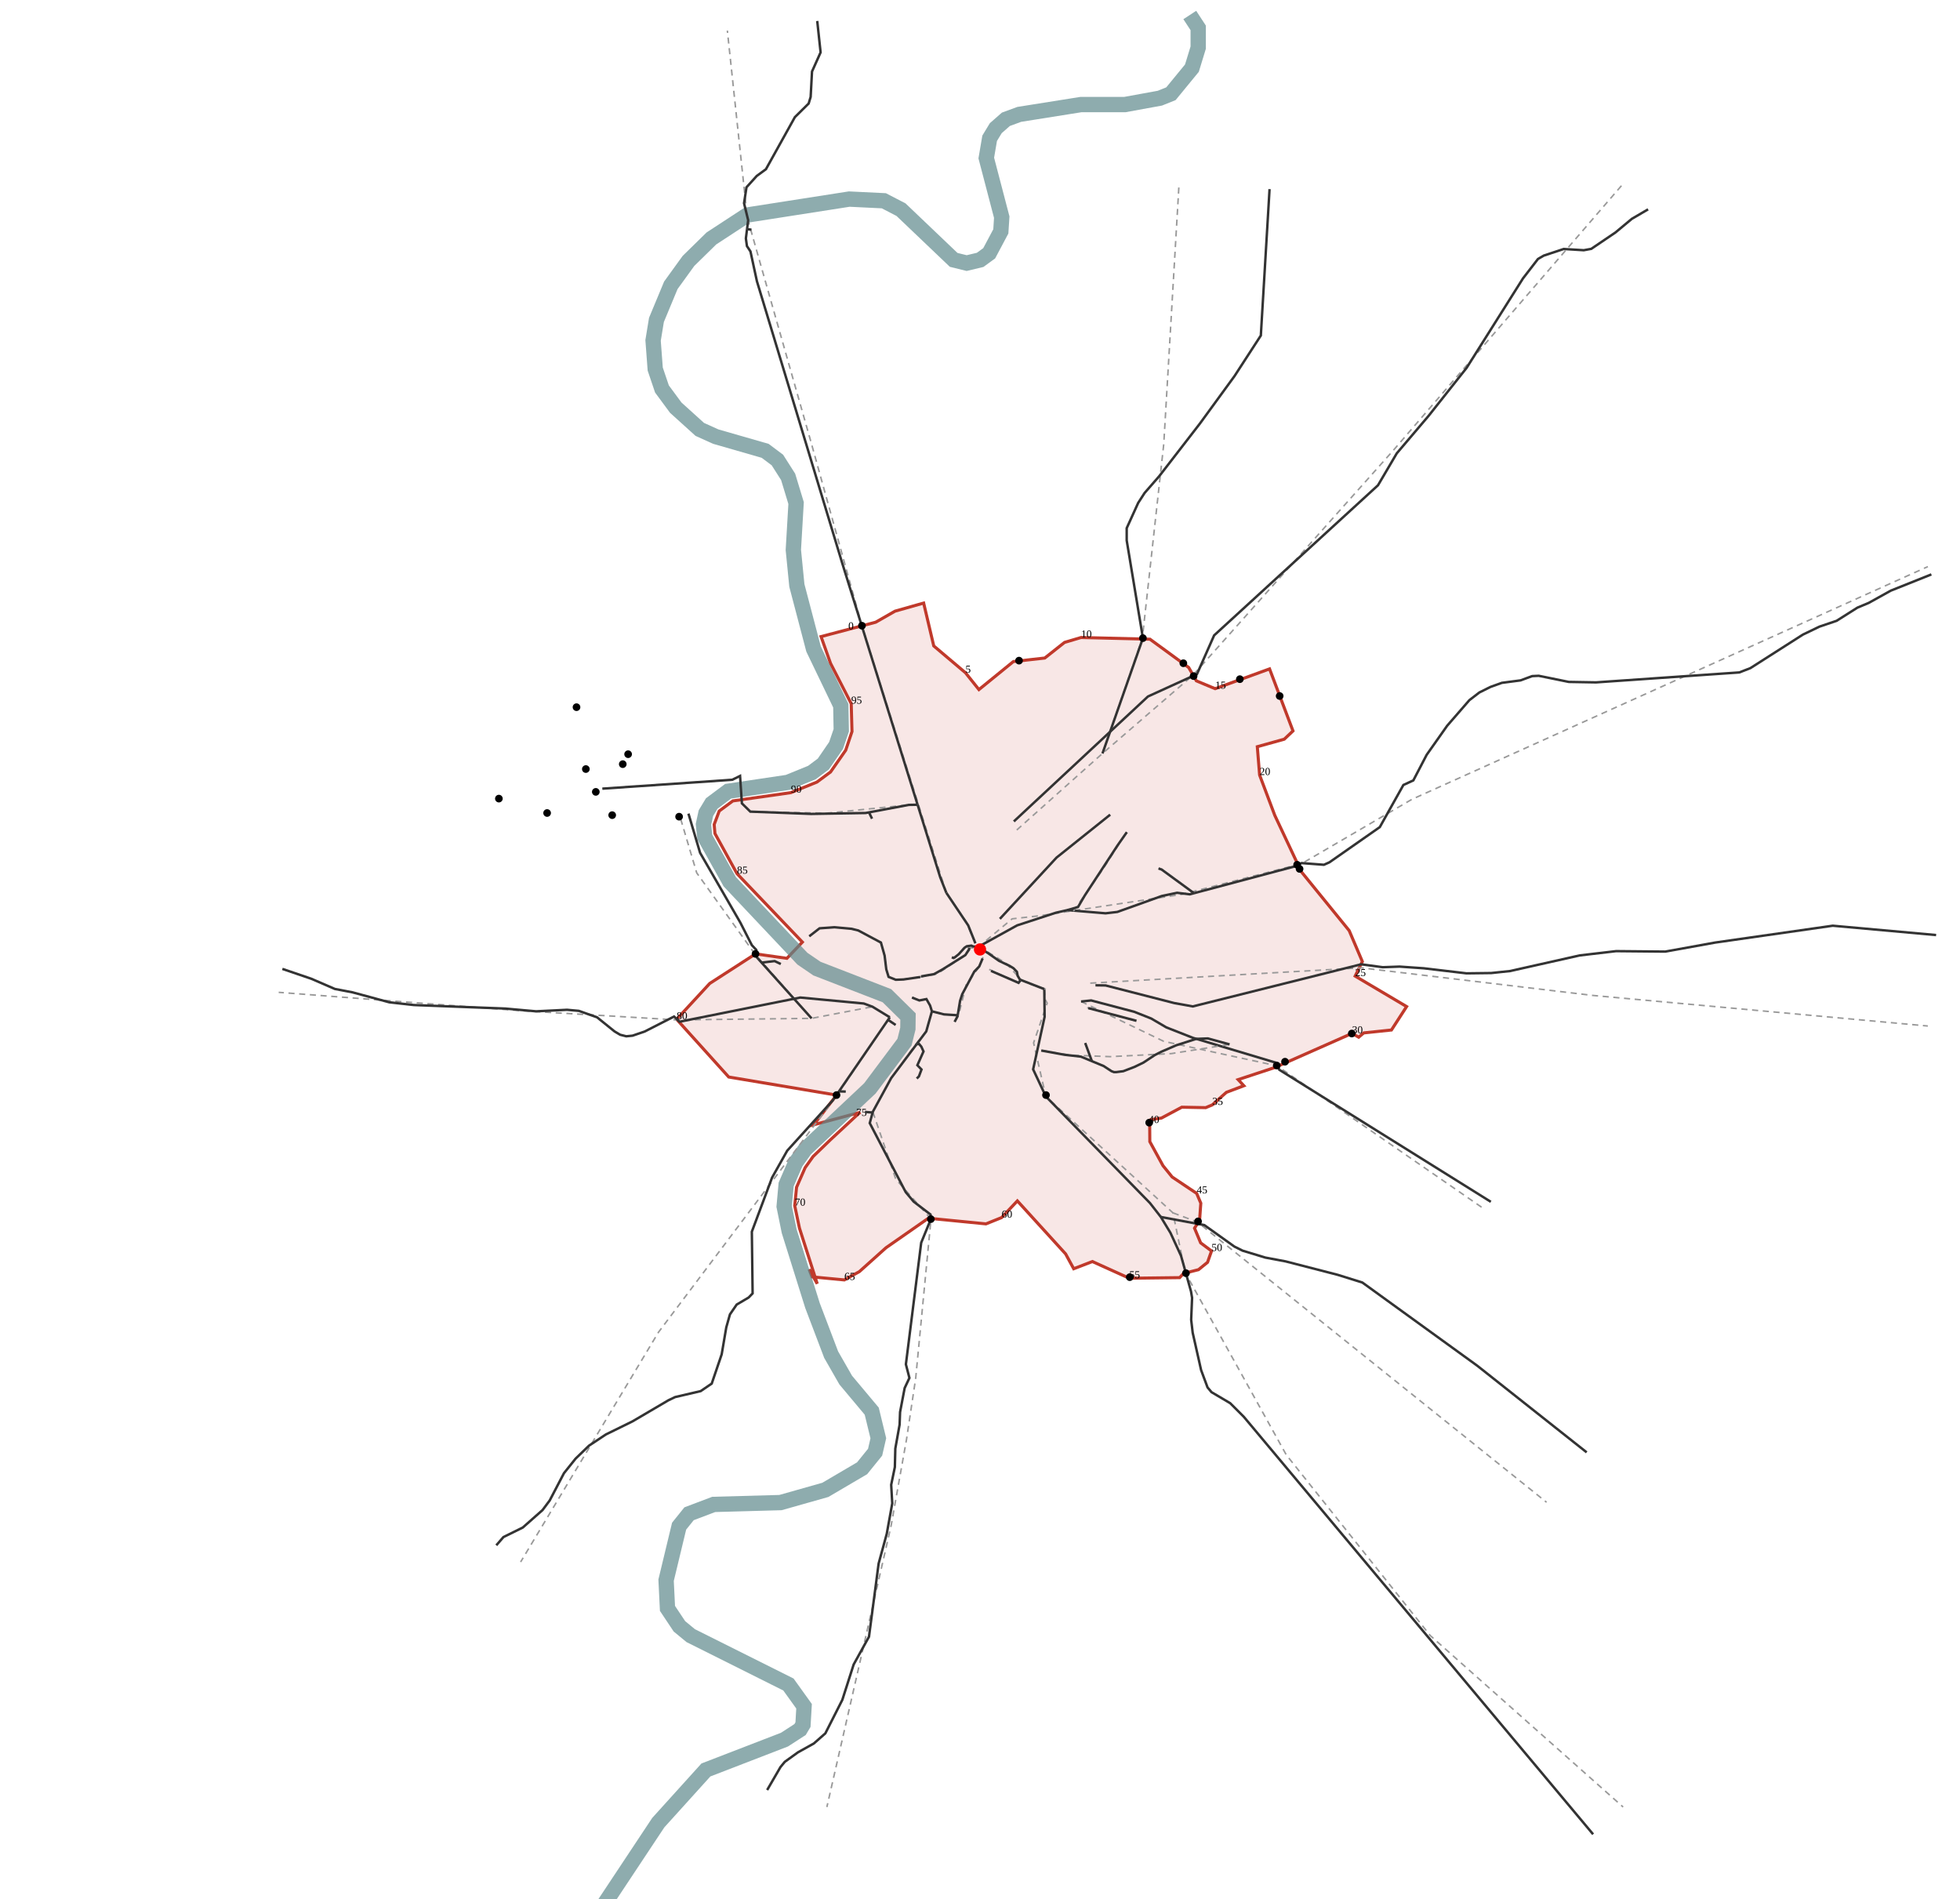
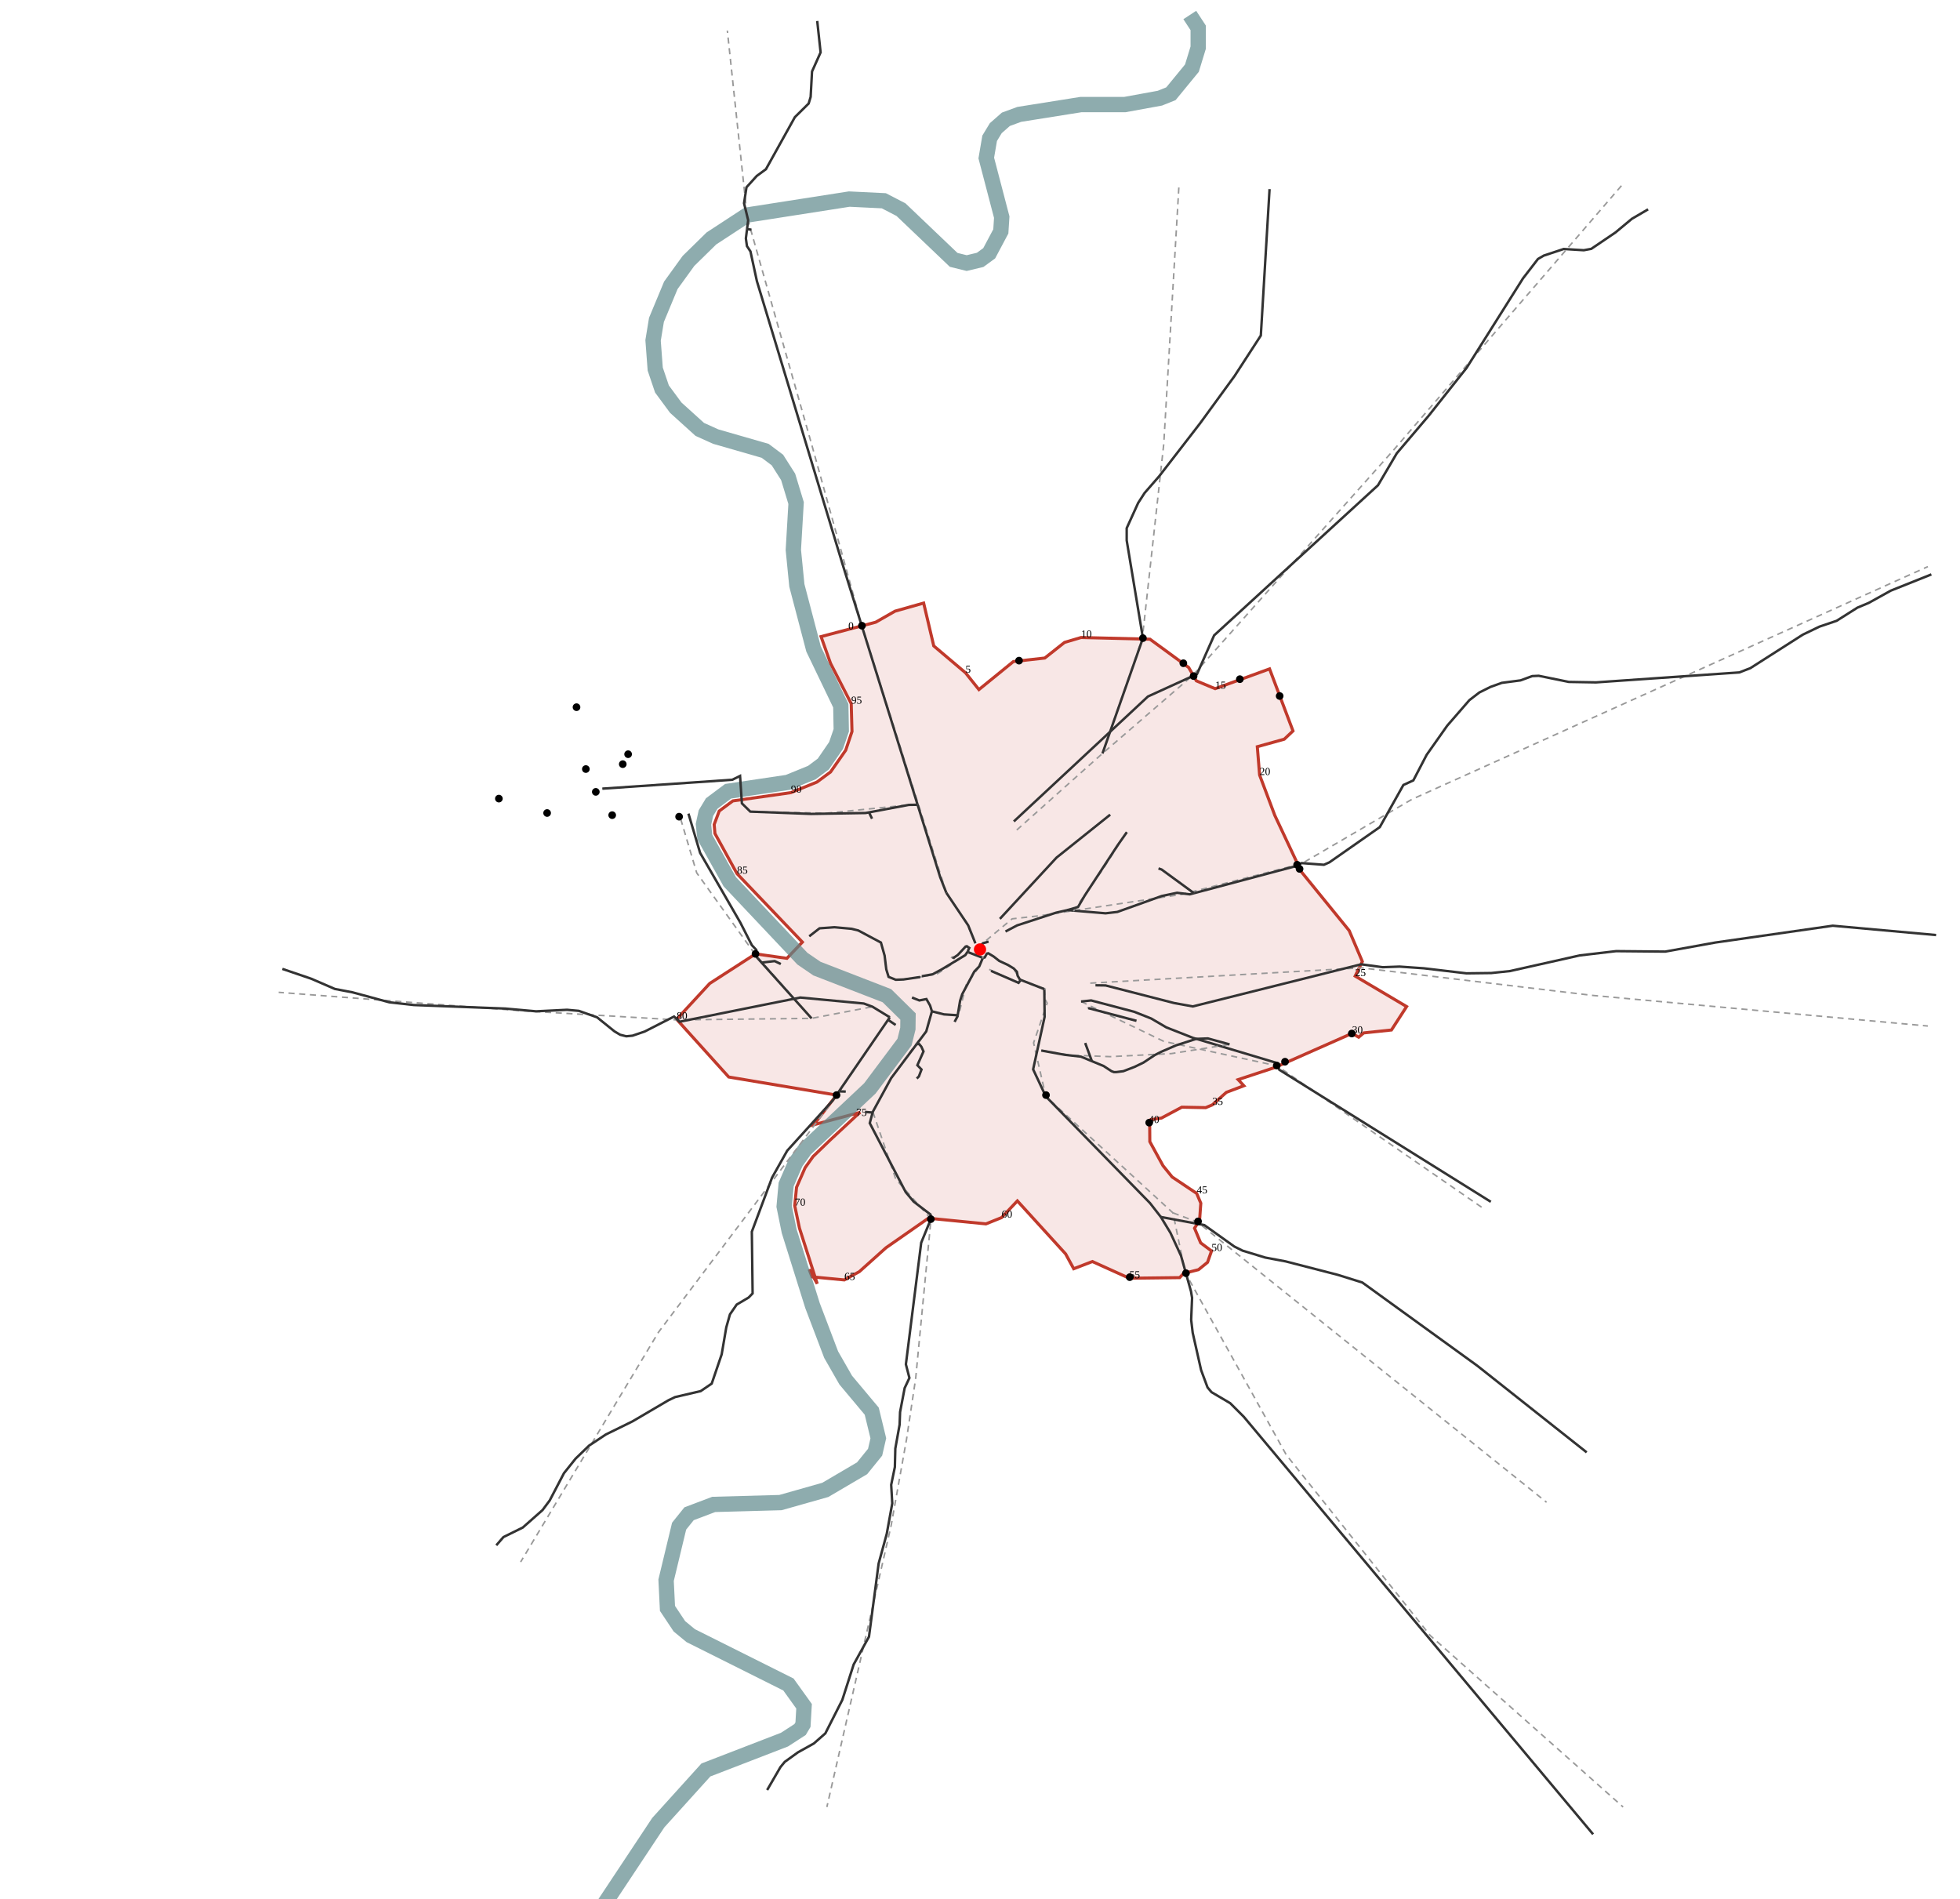
<svg xmlns="http://www.w3.org/2000/svg" viewBox="-640 -620 1280 1240" style="background:#f4ecdc">
  <polygon points="-86,-209 -68.1,-213.7 -55.5,-220.9 -36.8,-226.2 -30.2,-198.2 -9.5,-180.7 -0.7,-169.7 21.8,-188 42.3,-190.3 55.2,-200.5 66,-203.7 111,-202.6 136.3,-184.1 141.3,-175.4 151.1,-171.3 153.6,-170.3 189.1,-183.2 204.4,-142.7 198.7,-137.3 181.1,-132.4 182.6,-113.9 192.5,-87.6 209.8,-50.8 241.1,-12.3 249.7,7.9 245,17.4 278.6,37.3 268.7,52.6 250.6,54.5 247.3,57.3 243,54.8 192.8,77 168.6,85 172.3,89 160.9,93.3 151.7,101.5 147.4,103.3 131.8,103 118.5,110.1 111.4,111.2 110.1,113.3 110.8,111.2 110.9,125.5 119.5,141.2 125.5,148.6 141.5,159.3 144.2,165.7 143.4,176.9 140.1,182 144.1,191.6 151.2,196.9 148.6,204.3 142.7,209.1 132.9,211.6 130.4,214.3 97.5,214.7 73.4,203.8 61.2,208.5 55.9,198.8 24.4,164.2 14.1,175.1 3.9,179.2 -33.7,175.5 -61.4,194.8 -78.8,210.4 -88.6,215.8 -109.7,213.8 -111.6,208.9 -106.3,218.3 -117.9,182 -121,167.3 -119.8,155.3 -114.2,142.5 -109,135.2 -97.6,124.2 -80.9,108.7 -78.3,106.4 -108.6,114.5 -93.7,95.1 -164.1,83.3 -198.1,45.6 -176.5,22.2 -146.6,2.9 -126.1,5.8 -116,-4.8 -158.7,-49.5 -173.1,-75.7 -173.6,-81.6 -170.3,-90.4 -161.4,-97 -123.5,-102.4 -106.5,-109.3 -97.6,-115.9 -87.7,-130.1 -83.6,-142.3 -84.1,-160.5 -97.6,-186.8 -103.8,-204.3" fill="rgba(192,57,43,.12)" stroke="#c0392b" stroke-width="2" />
  <polyline points="137,-610.2 142.5,-601.8 142.5,-588.9 138.4,-575.5 124.7,-558.8 117.5,-555.9 94.5,-551.7 65.8,-551.7 25.6,-545.3 16.9,-542.1 10.3,-536.3 6.3,-529.7 4.1,-516.8 14.2,-478.2 13.6,-468.9 6,-454.6 0.1,-450.3 -8.7,-448.2 -17.2,-450.3 -51.6,-483.1 -62.8,-488.9 -85.4,-490 -152,-479.6 -175.4,-464.3 -190.4,-449.6 -201.9,-433.7 -211.3,-411.1 -213.5,-397.7 -212.1,-379 -207.7,-366 -198.7,-353.8 -183,-339.6 -172.6,-334.9 -140.3,-325.6 -132.3,-319.6 -125.3,-308.6 -120.1,-291.5 -121.9,-260.9 -119.6,-237.7 -108.7,-196.2 -90.9,-159.2 -90.6,-143.1 -94,-133.2 -102.3,-121.1 -109.8,-115.5 -125.5,-109.1 -164.5,-103.3 -175.2,-95.3 -179,-89 -180.6,-81.7 -179.7,-73.3 -163.4,-44.2 -116,6 -106.5,12.5 -60.8,30.2 -47,43.8 -47.1,51.7 -49.3,60.5 -71.9,90.7 -114.2,130.5 -120.4,139.2 -126.6,153.5 -127.9,167.8 -124.6,184 -109.4,232.5 -97.2,264.6 -87.7,281.2 -70.7,301.5 -66.4,319.2 -68.5,328.3 -77,338.8 -101,352.9 -130.3,361.2 -173.9,362.4 -190,368.5 -196.5,376.6 -205,411.9 -204.1,430.3 -196.3,442 -188.9,448.1 -125.1,480 -114.9,494.2 -115.6,506.2 -117.5,509.4 -127.7,516 -179,535.8 -210.1,570.2 -248.7,628.4" fill="none" stroke="#5f8a8c" stroke-width="10" stroke-opacity=".7" />
  <text x="-86" y="-209" font-size="7">0</text>
  <text x="-9.5" y="-180.7" font-size="7">5</text>
  <text x="66" y="-203.7" font-size="7">10</text>
  <text x="153.6" y="-170.3" font-size="7">15</text>
  <text x="182.6" y="-113.9" font-size="7">20</text>
  <text x="245" y="17.4" font-size="7">25</text>
  <text x="243" y="54.8" font-size="7">30</text>
  <text x="151.7" y="101.5" font-size="7">35</text>
  <text x="110.1" y="113.3" font-size="7">40</text>
  <text x="141.5" y="159.3" font-size="7">45</text>
  <text x="151.2" y="196.9" font-size="7">50</text>
  <text x="97.5" y="214.7" font-size="7">55</text>
  <text x="14.1" y="175.1" font-size="7">60</text>
  <text x="-88.6" y="215.8" font-size="7">65</text>
  <text x="-121" y="167.3" font-size="7">70</text>
  <text x="-80.9" y="108.7" font-size="7">75</text>
  <text x="-198.1" y="45.6" font-size="7">80</text>
  <text x="-158.7" y="-49.5" font-size="7">85</text>
  <text x="-123.5" y="-102.4" font-size="7">90</text>
  <text x="-84.1" y="-160.5" font-size="7">95</text>
  <polyline points="-22,-37 -77,-211 -110,-330 -152,-478 -165,-600" fill="none" stroke="#999" stroke-width="1" stroke-dasharray="4 3" />
  <polyline points="-22,-37 -26,-47.2 -89.9,-252 -145.7,-436.4 -149.9,-455.8 -152.2,-459.3 -152.9,-464.3 -151.4,-476.2 -154.1,-487.3 -152.5,-497.7 -145.8,-505.1 -139.8,-509.5 -120.9,-543.5 -111.9,-552.4 -110.6,-556.7 -109.7,-573.3 -104.1,-585.8 -106.3,-606.3" fill="none" stroke="#333" stroke-width="1.6" />
  <polyline points="42,25.9 42.25,29.7 42.4,32.3 43.87,35.04 35,61 43,96 126,172 134,211 200,330 294,448 420,560" fill="none" stroke="#999" stroke-width="1" stroke-dasharray="4 3" />
  <polyline points="42,25.9 42.2,44 34.7,78.3 43,96 111,165.6 118.1,174.7 124.4,185.1 131.3,200.1 137.8,223.3 138.5,227.5 137.9,241.8 138.9,250.3 144.4,274.7 148.6,286 151.2,289.1 163.4,296.3 172.3,305.2 400.4,577.8" fill="none" stroke="#333" stroke-width="1.6" />
  <polyline points="-31.4,40.4 -35.1,53.5 -42,62 -58,84 -70,106 -55,150 -32,176 -42,280 -48,320 -58,376 -100,560" fill="none" stroke="#999" stroke-width="1" stroke-dasharray="4 3" />
  <polyline points="-31.4,40.4 -35.1,53.5 -58,84 -70,106 -72,113.4 -48.5,158.5 -43.3,164.7 -32.3,173.1 -32.1,176.1 -38.4,191.5 -48.4,270.9 -46.1,279.8 -49.2,286.4 -52.2,302.1 -52.5,310.3 -55.3,325.9 -55.6,338 -58,349.6 -57.3,361.7 -60.9,381.6 -66.2,401 -72.5,448.8 -82.5,466.9 -89.9,490 -101,511.9 -108.5,518.5 -118.9,524.3 -127.5,530.5 -130.3,533.9 -139,548.9" fill="none" stroke="#333" stroke-width="1.6" />
  <polyline points="-58.9,44.3 -70.2,37.4 -110,45 -198,46 -300,40 -458,28" fill="none" stroke="#999" stroke-width="1" stroke-dasharray="4 3" />
  <polyline points="-58.9,44.3 -70.2,37.4 -75.9,35.3 -117.4,31.4 -196.2,47.2 -199.8,43.8 -219,53.6 -226.9,56.3 -231,56.7 -235,55.7 -238.7,53.5 -250.1,44.3 -262,40.1 -269.7,39.4 -289.9,40.4 -310,38.6 -369.7,36.3 -385.8,34.5 -409.8,28 -421.3,25.8 -436.8,19.1 -455.6,12.7" fill="none" stroke="#333" stroke-width="1.6" />
  <polyline points="-1,-1 3,-5 21,-20 39,-22 132,-36 210,-56 282,-98 619,-250" fill="none" stroke="#999" stroke-width="1" stroke-dasharray="4 3" />
-   <polyline points="0.3,-2.5 24.2,-15.7 49.6,-24 57.1,-25.7 82,-23.6 89.7,-24.5 118.7,-34.9 128.7,-37 137,-36 205.4,-54.2 210,-56.4 224.6,-55.3 228.2,-56.9 261.1,-79.9 276.5,-107.4 283,-110.4 291.7,-127.1 305.1,-146.1 319.6,-162.8 326.1,-167.8 333.3,-171.4 340.8,-174.1 353,-175.7 360.6,-178.5 364.9,-178.7 384.5,-174.7 402.3,-174.4 495.9,-180.9 503.1,-183.7 537.4,-205.6 548.2,-210.8 559.4,-214.6 573,-223.2 580.4,-226.3 594.8,-234.3 621.3,-244.9" fill="none" stroke="#333" stroke-width="1.6" />
+   <polyline points="16.64,-11.71 24.2,-15.7 49.6,-24 57.1,-25.7 82,-23.6 89.7,-24.5 118.7,-34.9 128.7,-37 137,-36 205.4,-54.2 210,-56.4 224.6,-55.3 228.2,-56.9 261.1,-79.9 276.5,-107.4 283,-110.4 291.7,-127.1 305.1,-146.1 319.6,-162.8 326.1,-167.8 333.3,-171.4 340.8,-174.1 353,-175.7 360.6,-178.5 364.9,-178.7 384.5,-174.7 402.3,-174.4 495.9,-180.9 503.1,-183.7 537.4,-205.6 548.2,-210.8 559.4,-214.6 573,-223.2 580.4,-226.3 594.8,-234.3 621.3,-244.9" fill="none" stroke="#333" stroke-width="1.6" />
  <polyline points="72,22 249,12 400,30 619,50" fill="none" stroke="#999" stroke-width="1" stroke-dasharray="4 3" />
  <polyline points="75.4,23.4 82,23.5 126.8,35 139,37.2 248.9,9.7 263,11.6 274,11.2 289.8,12.3 317.7,15.6 333.9,15.4 346.2,14.1 391.6,3.9 415.4,1.1 447.5,1.4 480.1,-4.5 556.9,-15.5 624.4,-9.4" fill="none" stroke="#333" stroke-width="1.6" />
  <polyline points="24,-78 80,-128 139,-179 270,-326 420,-500" fill="none" stroke="#999" stroke-width="1" stroke-dasharray="4 3" />
  <polyline points="22.1,-83.6 109.7,-165.2 141.7,-179.8 152.9,-205.1 259.9,-303.1 272.2,-324 293,-348.5 317.8,-379.8 354.6,-438.2 364.4,-450.9 368.2,-453.1 381.2,-457.4 394.3,-456.6 399.2,-457.5 415,-468.2 425.7,-477.1 436.3,-483.3" fill="none" stroke="#333" stroke-width="1.6" />
  <polyline points="-40.8,-94.5 -46.5,-94.4 -100,-89 -150,-90 -155.5,-95.4 -156.1,-104.37 -156.7,-113.3 -161.84,-110.84 -201.75,-108.1 -246.64,-105.02" fill="none" stroke="#999" stroke-width="1" stroke-dasharray="4 3" />
  <polyline points="-40.8,-94.5 -46.5,-94.4 -74.7,-89.1 -110.2,-88.5 -150,-90 -155.5,-95.4 -156.7,-113.3 -161.8,-110.8 -246.6,-105" fill="none" stroke="#333" stroke-width="1.6" />
  <polyline points="13,-20 50,-60 85,-88" fill="none" stroke="#999" stroke-width="1" stroke-dasharray="4 3" />
  <polyline points="13,-20 50,-60 85,-88" fill="none" stroke="#333" stroke-width="1.6" />
  <polyline points="126,172 142,178 370,361" fill="none" stroke="#999" stroke-width="1" stroke-dasharray="4 3" />
  <polyline points="118.1,174.7 146.5,180 166.1,194 171.5,196.7 186.3,201.2 199.6,203.7 233.7,212.5 249.7,217.5 324.7,271.8 396.2,328.4" fill="none" stroke="#333" stroke-width="1.6" />
  <polyline points="-58.9,44.3 -94,96 -210,250 -300,400" fill="none" stroke="#999" stroke-width="1" stroke-dasharray="4 3" />
  <polyline points="-58.9,44.3 -96.1,98.5 -125.9,131.4 -135.8,149 -149,184.3 -148.5,224.6 -151.1,227.3 -158.9,231.9 -163.3,238.3 -165.7,246.8 -168.7,264.4 -175.2,283.5 -182.4,288.4 -199.1,292.3 -203.5,294.4 -227,308.2 -244.3,316.7 -255.3,324 -264.1,332.5 -271.7,342 -281,359.8 -285.7,366.1 -298.6,377.5 -311.2,383.7 -315.9,389.1" fill="none" stroke="#333" stroke-width="1.6" />
  <polyline points="-110,45 -147,3 -185,-50 -196,-87" fill="none" stroke="#999" stroke-width="1" stroke-dasharray="4 3" />
  <polyline points="-110,45 -145.6,5.3 -146.1,0.3 -149,-2.8 -156.5,-17.5 -182.8,-63.1 -190.4,-88.7" fill="none" stroke="#333" stroke-width="1.6" />
  <polyline points="80,-128 106,-203 120,-330 130,-500" fill="none" stroke="#999" stroke-width="1" stroke-dasharray="4 3" />
  <polyline points="80,-128 106.4,-203.3 95.8,-267.1 95.8,-275.1 103.3,-291.6 107.5,-298.1 117,-309 143.6,-343.4 166.2,-374.4 183.4,-400.9 189.1,-496.5" fill="none" stroke="#333" stroke-width="1.6" />
  <polyline points="66,34 120,60 194,76 330,170" fill="none" stroke="#999" stroke-width="1" stroke-dasharray="4 3" />
  <polyline points="66,34 72.6,33.3 100.7,40.7 111.8,45.1 121.7,50.9 139,57.7 193.4,74 195.5,78.6 333.6,164.8" fill="none" stroke="#333" stroke-width="1.6" />
-   <polyline points="43,26 31,22 27,20 17,9 4,1 -1,-1 -7,-1 -10,-2 -12,1 -17,6 -19,5" fill="none" stroke="#999" stroke-width="1" stroke-dasharray="4 3" />
-   <polyline points="42,25.9 26.1,19.7 24.6,17.2 24.1,14.6 21.9,12.3 19.3,10.7 12.5,7.5 5.1,2.3 -1.6,-1.7 -4.6,-2 -5.6,-2.5 -8.6,-2.1 -10,-1.2 -13.9,3.1 -16.4,5.1 -17.4,5.5 -18.4,5.1" fill="none" stroke="#333" stroke-width="1.6" />
+   <polyline points="43,26 31,22 27,20 24.6,17.2 21.9,12.3 19.3,10.7 12.5,7.5 10.5,6 8.9,4.6 5.4,2.45 4.5,2.7 3.1,5.2 1.9,5.45 -6.9,1.98 -7.75,1.75 -7.8,0.8 -7.3,-0.3 -7.05,-1 -8.6,-2.1 -10,-1.2 -12,1 -17,6 -19,5" fill="none" stroke="#999" stroke-width="1" stroke-dasharray="4 3" />
+   <polyline points="42,25.9 26.1,19.7 24.6,17.2 24.1,14.6 22,12.4 18.2,10.1 12.6,7.5 8.9,4.6 5.4,2.5 4.5,2.7 3.1,5.2 1.9,5.5 -7.7,1.8 -7.8,0.8 -7,-1 -8.6,-2.1 -9.4,-1.9 -14.5,3.6 -17,5.3 -18.1,5.3" fill="none" stroke="#333" stroke-width="1.6" />
  <polyline points="61,-25 80,-52 96,-77" fill="none" stroke="#999" stroke-width="1" stroke-dasharray="4 3" />
  <polyline points="57.1,-25.7 64,-27.7 68.4,-35.2 89.8,-67.9 95.9,-76.6" fill="none" stroke="#333" stroke-width="1.6" />
  <polyline points="2,5 -1,12 -9,23 -14,43 -17,48" fill="none" stroke="#999" stroke-width="1" stroke-dasharray="4 3" />
  <polyline points="1.7,5.9 -0.5,11.1 -3.7,14.4 -11.6,29.2 -13,33.5 -14.7,43.7 -16.6,47.3" fill="none" stroke="#333" stroke-width="1.6" />
-   <polyline points="-7,-1 -10,4 -28,16 -39,18" fill="none" stroke="#999" stroke-width="1" stroke-dasharray="4 3" />
-   <polyline points="-7,-1 -7.1,0 -9.6,3.7 -24.6,13.1 -30,16.1 -38.5,17.6" fill="none" stroke="#333" stroke-width="1.6" />
+   <polyline points="-7.75,1.6 -10,4 -28,16 -39,18" fill="none" stroke="#999" stroke-width="1" stroke-dasharray="4 3" />
+   <polyline points="-7.7,1.6 -8.4,1.9 -9.6,3.7 -25,13 -30.9,16.2 -38,17.5" fill="none" stroke="#333" stroke-width="1.6" />
  <polyline points="-3,-4 -6,-11 -9,-18 -22,-37" fill="none" stroke="#999" stroke-width="1" stroke-dasharray="4 3" />
  <polyline points="-3,-4 -7.7,-15.7 -22,-37" fill="none" stroke="#333" stroke-width="1.6" />
  <polyline points="26.4,20.2 25,22 17,18 12,16 6,13" fill="none" stroke="#999" stroke-width="1" stroke-dasharray="4 3" />
  <polyline points="26.4,20.2 25.2,21.8 7.2,14" fill="none" stroke="#333" stroke-width="1.6" />
  <polyline points="40,66 59,69 85,70 125,68 163,62" fill="none" stroke="#999" stroke-width="1" stroke-dasharray="4 3" />
  <polyline points="40,66 55.4,68.8 65.9,70 80.7,76.1 85.9,79.5 87.5,80.1 88.9,80.1 93.6,79.5 100.9,76.7 106.7,73.9 114.1,69 118.4,66.8 128.1,62.6 141.2,58.4 148.8,58.1 163,62" fill="none" stroke="#333" stroke-width="1.6" />
  <polyline points="70,38 103,47" fill="none" stroke="#999" stroke-width="1" stroke-dasharray="4 3" />
  <polyline points="70.7,38.3 102.2,46.6" fill="none" stroke="#333" stroke-width="1.6" />
  <polyline points="-44.4,31.4 -39.6,33.3 -35,32.4 -32.6,36.6 -31.4,40.4 -23.5,42.4 -14.2,43" fill="none" stroke="#999" stroke-width="1" stroke-dasharray="4 3" />
  <polyline points="-44.4,31.4 -39.6,33.3 -35,32.4 -32.6,36.6 -31.4,40.4 -23.5,42.4 -14.2,43" fill="none" stroke="#333" stroke-width="1.6" />
  <polyline points="-111.5,-8.6 -104.8,-13.8 -95,-14.5 -84,-13.5 -79.5,-12.4 -75.4,-10.4 -69.9,-7.1 -64.7,-4.5 -62.3,4 -61.2,13 -59.7,17.9 -55,19.8 -50,19.6 -44,18.7 -39,18" fill="none" stroke="#999" stroke-width="1" stroke-dasharray="4 3" />
  <polyline points="-111.5,-8.6 -104.8,-13.8 -95,-14.5 -84,-13.5 -79.5,-12.4 -64.7,-4.5 -62.3,4 -61.2,13 -59.7,17.9 -55,19.8 -50,19.6 -39,18" fill="none" stroke="#333" stroke-width="1.6" />
  <polyline points="-130.1,9.5 -134.1,7.6 -142.7,8.6" fill="none" stroke="#999" stroke-width="1" stroke-dasharray="4 3" />
  <polyline points="-130.1,9.5 -134.1,7.6 -142.7,8.6" fill="none" stroke="#333" stroke-width="1.6" />
  <polyline points="-75.1,106.05 -70.2,106.5" fill="none" stroke="#999" stroke-width="1" stroke-dasharray="4 3" />
  <polyline points="-75.1,106.1 -70.2,106.5" fill="none" stroke="#333" stroke-width="1.6" />
  <polyline points="-87.7,92.75 -91.9,92.7" fill="none" stroke="#999" stroke-width="1" stroke-dasharray="4 3" />
  <polyline points="-87.7,92.8 -91.9,92.7" fill="none" stroke="#333" stroke-width="1.6" />
  <polyline points="-55.1,49.3 -60,46" fill="none" stroke="#999" stroke-width="1" stroke-dasharray="4 3" />
  <polyline points="-55.1,49.3 -60,46" fill="none" stroke="#333" stroke-width="1.6" />
  <polyline points="-70.5,-85.4 -71.5,-87.5 -72.5,-89.5" fill="none" stroke="#999" stroke-width="1" stroke-dasharray="4 3" />
  <polyline points="-70.5,-85.4 -72.5,-89.5" fill="none" stroke="#333" stroke-width="1.6" />
  <polyline points="116.6,-52.9 118.6,-52.2 120.7,-50.6 123.4,-48.8 129.2,-44.6 136.1,-39.4 139.8,-36.7" fill="none" stroke="#999" stroke-width="1" stroke-dasharray="4 3" />
  <polyline points="116.6,-52.9 118.6,-52.2 139.8,-36.7" fill="none" stroke="#333" stroke-width="1.6" />
  <polyline points="-41.3,61.8 -39.7,61.8 -38.3,63.5 -37.1,65.6 -36.9,66.6 -38.7,70.5 -40.6,74.6 -40.9,75.6 -39.5,77 -38.2,78.4 -39.9,82.9 -41.3,84.3" fill="none" stroke="#999" stroke-width="1" stroke-dasharray="4 3" />
  <polyline points="-41.3,61.8 -39.7,61.8 -38.3,63.5 -36.9,66.6 -40.9,75.6 -38.2,78.4 -39.9,82.9 -41.3,84.3" fill="none" stroke="#333" stroke-width="1.6" />
  <polyline points="68.7,61.1 73.1,72.95" fill="none" stroke="#999" stroke-width="1" stroke-dasharray="4 3" />
  <polyline points="68.7,61.1 73.1,73" fill="none" stroke="#333" stroke-width="1.6" />
  <polyline points="-149.35,-470 -152.2,-470.4" fill="none" stroke="#999" stroke-width="1" stroke-dasharray="4 3" />
  <polyline points="-149.3,-470 -152.2,-470.4" fill="none" stroke="#333" stroke-width="1.6" />
+   <polyline points="-0.1,-1.2 3.1,-5 5.6,-5.1" fill="none" stroke="#999" stroke-width="1" stroke-dasharray="4 3" />
+   <polyline points="-0.1,-2.2 2,-4.1 5.6,-5.1" fill="none" stroke="#333" stroke-width="1.6" />
  <circle cx="142.4" cy="177.6" r="2.5" />
  <circle cx="110.5" cy="113.1" r="2.5" />
  <circle cx="242.8" cy="54.9" r="2.5" />
  <circle cx="208.7" cy="-52.6" r="2.5" />
  <circle cx="-229.8" cy="-127.5" r="2.5" />
  <circle cx="-250.9" cy="-102.9" r="2.5" />
  <circle cx="97.8" cy="214" r="2.5" />
  <circle cx="199.2" cy="73.3" r="2.5" />
  <circle cx="193.8" cy="75.8" r="2.5" />
  <circle cx="132.8" cy="-186.9" r="2.5" />
  <circle cx="-146.6" cy="2.9" r="2.5" />
  <circle cx="25.5" cy="-188.6" r="2.5" />
  <circle cx="106.4" cy="-203.3" r="2.5" />
  <circle cx="-263.5" cy="-158.2" r="2.5" />
  <circle cx="-314.2" cy="-98.5" r="2.5" />
  <circle cx="-240.2" cy="-87.7" r="2.5" />
  <circle cx="169.7" cy="-176.5" r="2.5" />
  <circle cx="195.7" cy="-165.5" r="2.5" />
  <circle cx="-32.1" cy="176.1" r="2.5" />
  <circle cx="139.5" cy="-178.5" r="2.5" />
  <circle cx="134.5" cy="211.4" r="2.5" />
  <circle cx="-233.3" cy="-121" r="2.5" />
  <circle cx="-93.7" cy="95.1" r="2.5" />
  <circle cx="207.1" cy="-55.3" r="2.5" />
  <circle cx="43.1" cy="95.1" r="2.5" />
  <circle cx="-77.1" cy="-211.4" r="2.5" />
  <circle cx="-282.7" cy="-89.1" r="2.5" />
  <circle cx="-257.4" cy="-117.8" r="2.5" />
  <circle cx="-196.5" cy="-86.7" r="2.5" />
  <circle cx="0" cy="0" r="4" fill="red" />
</svg>
